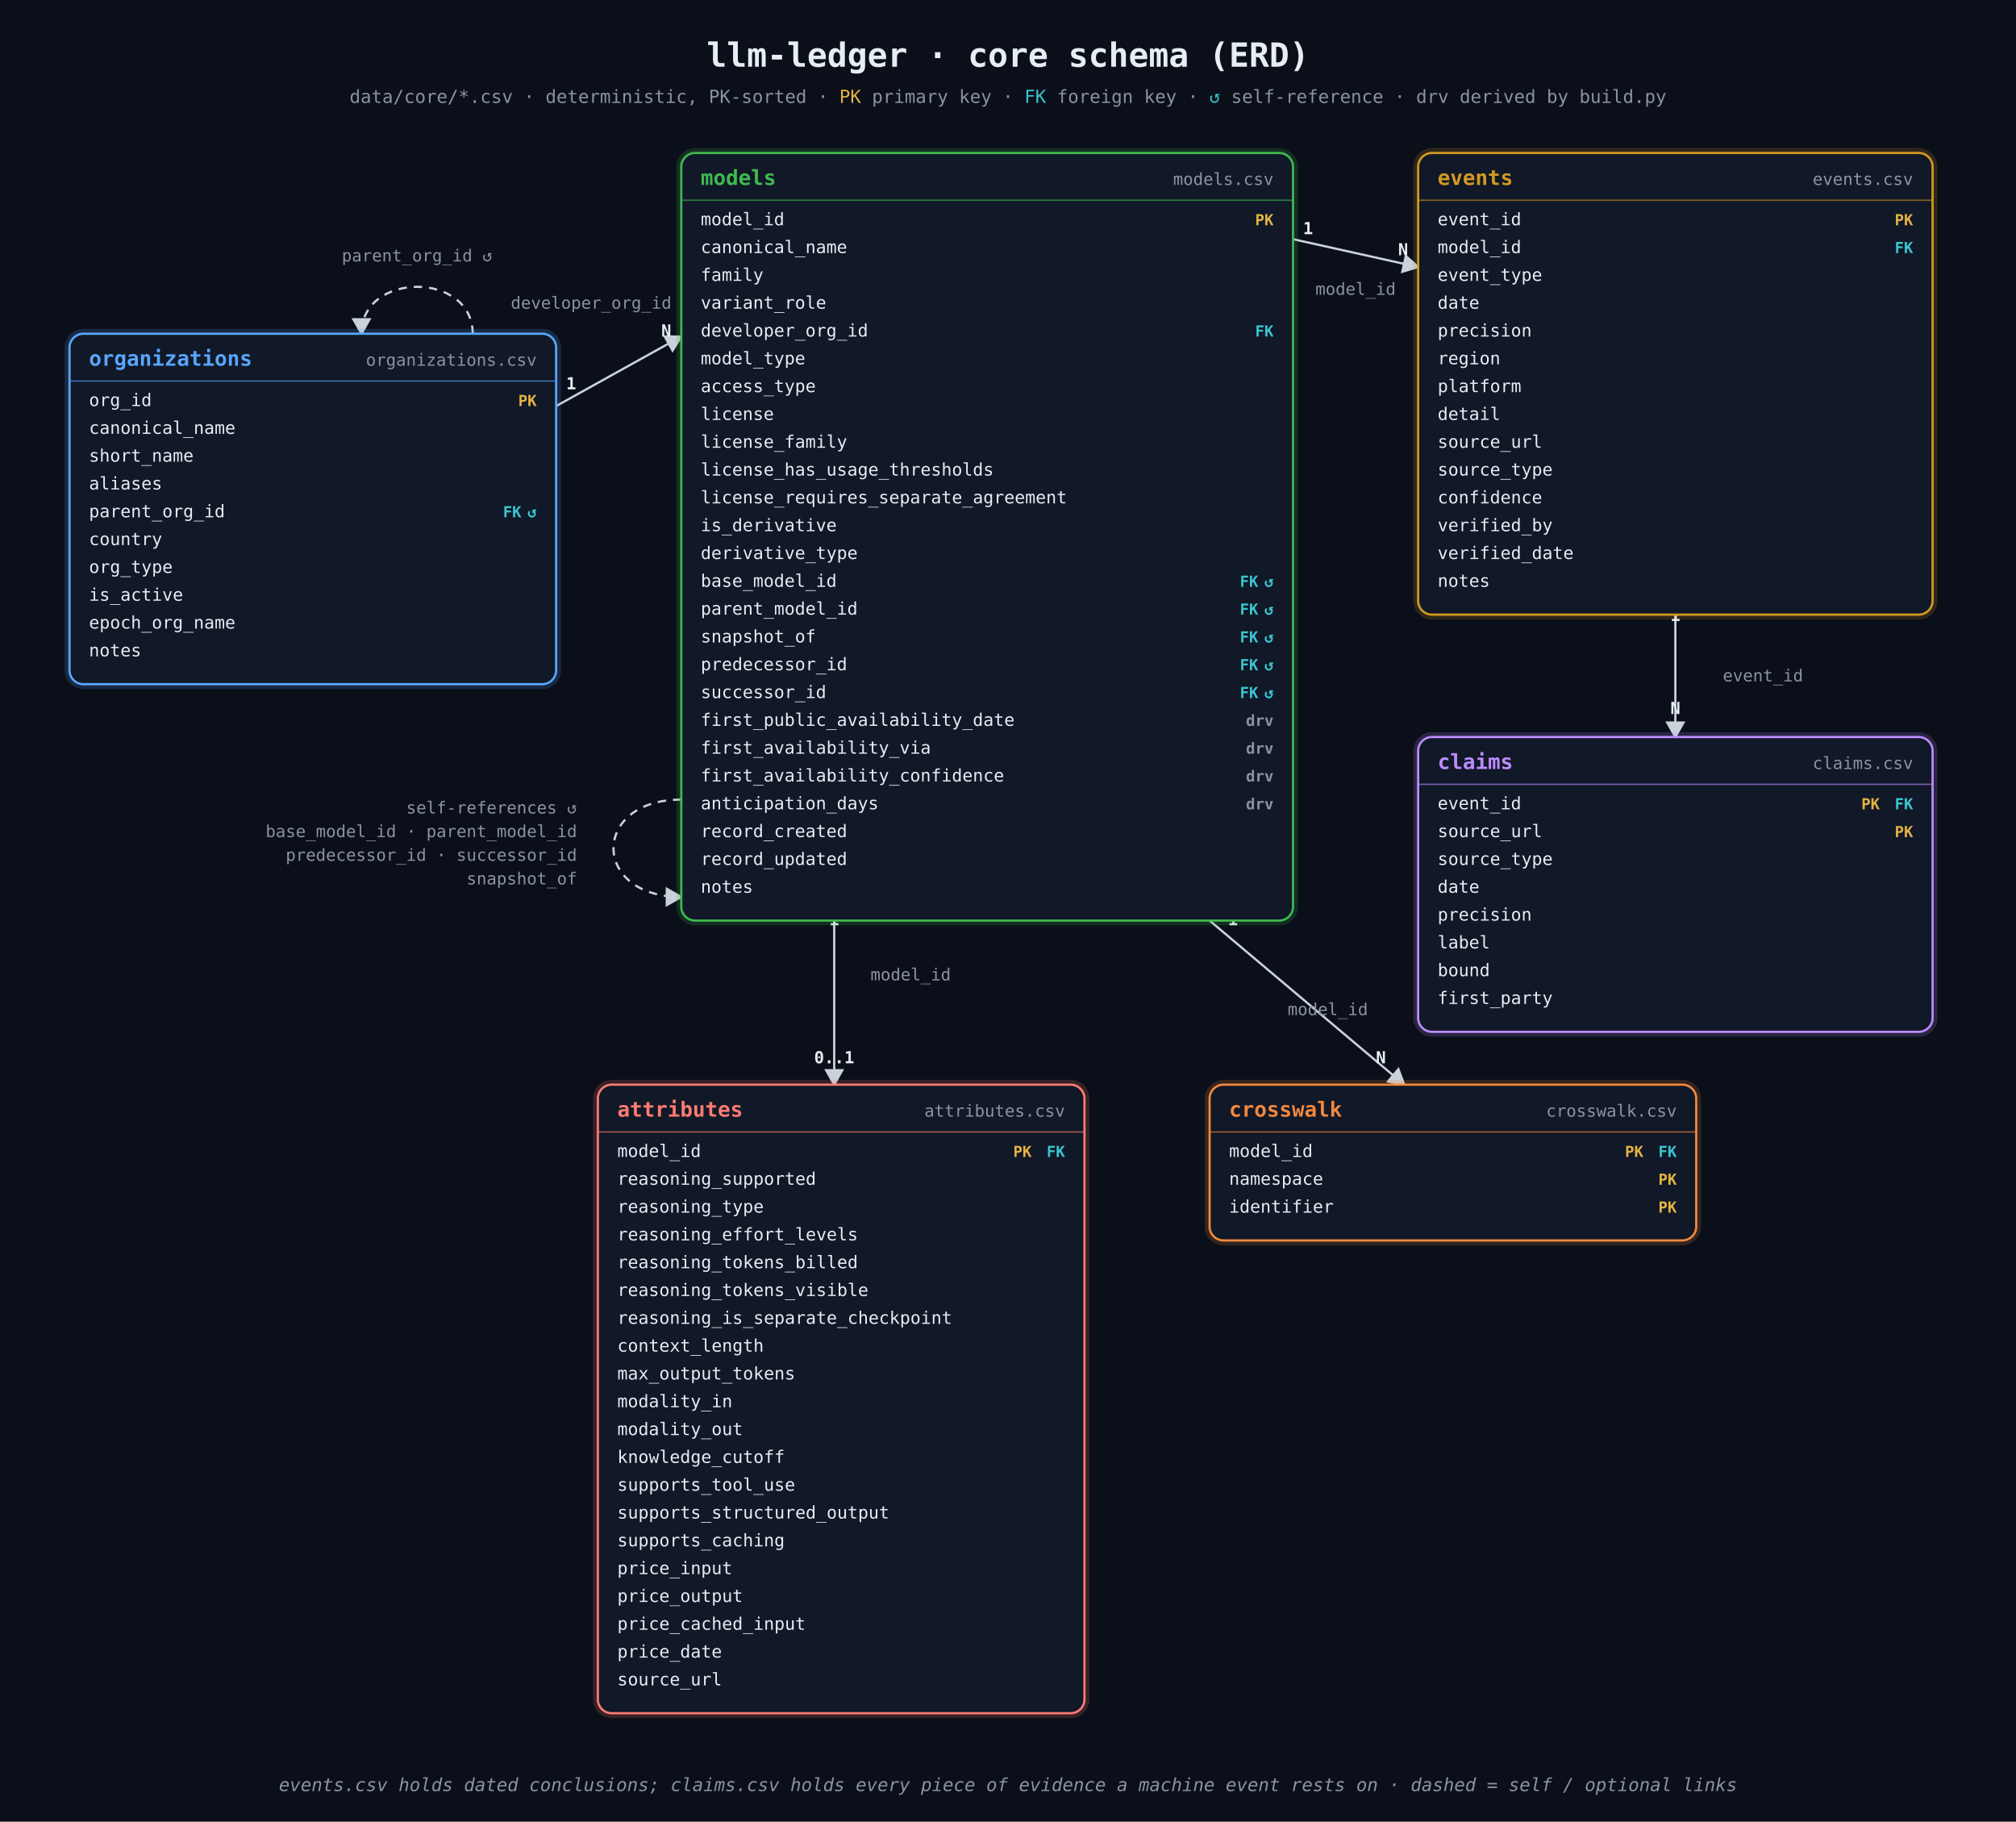
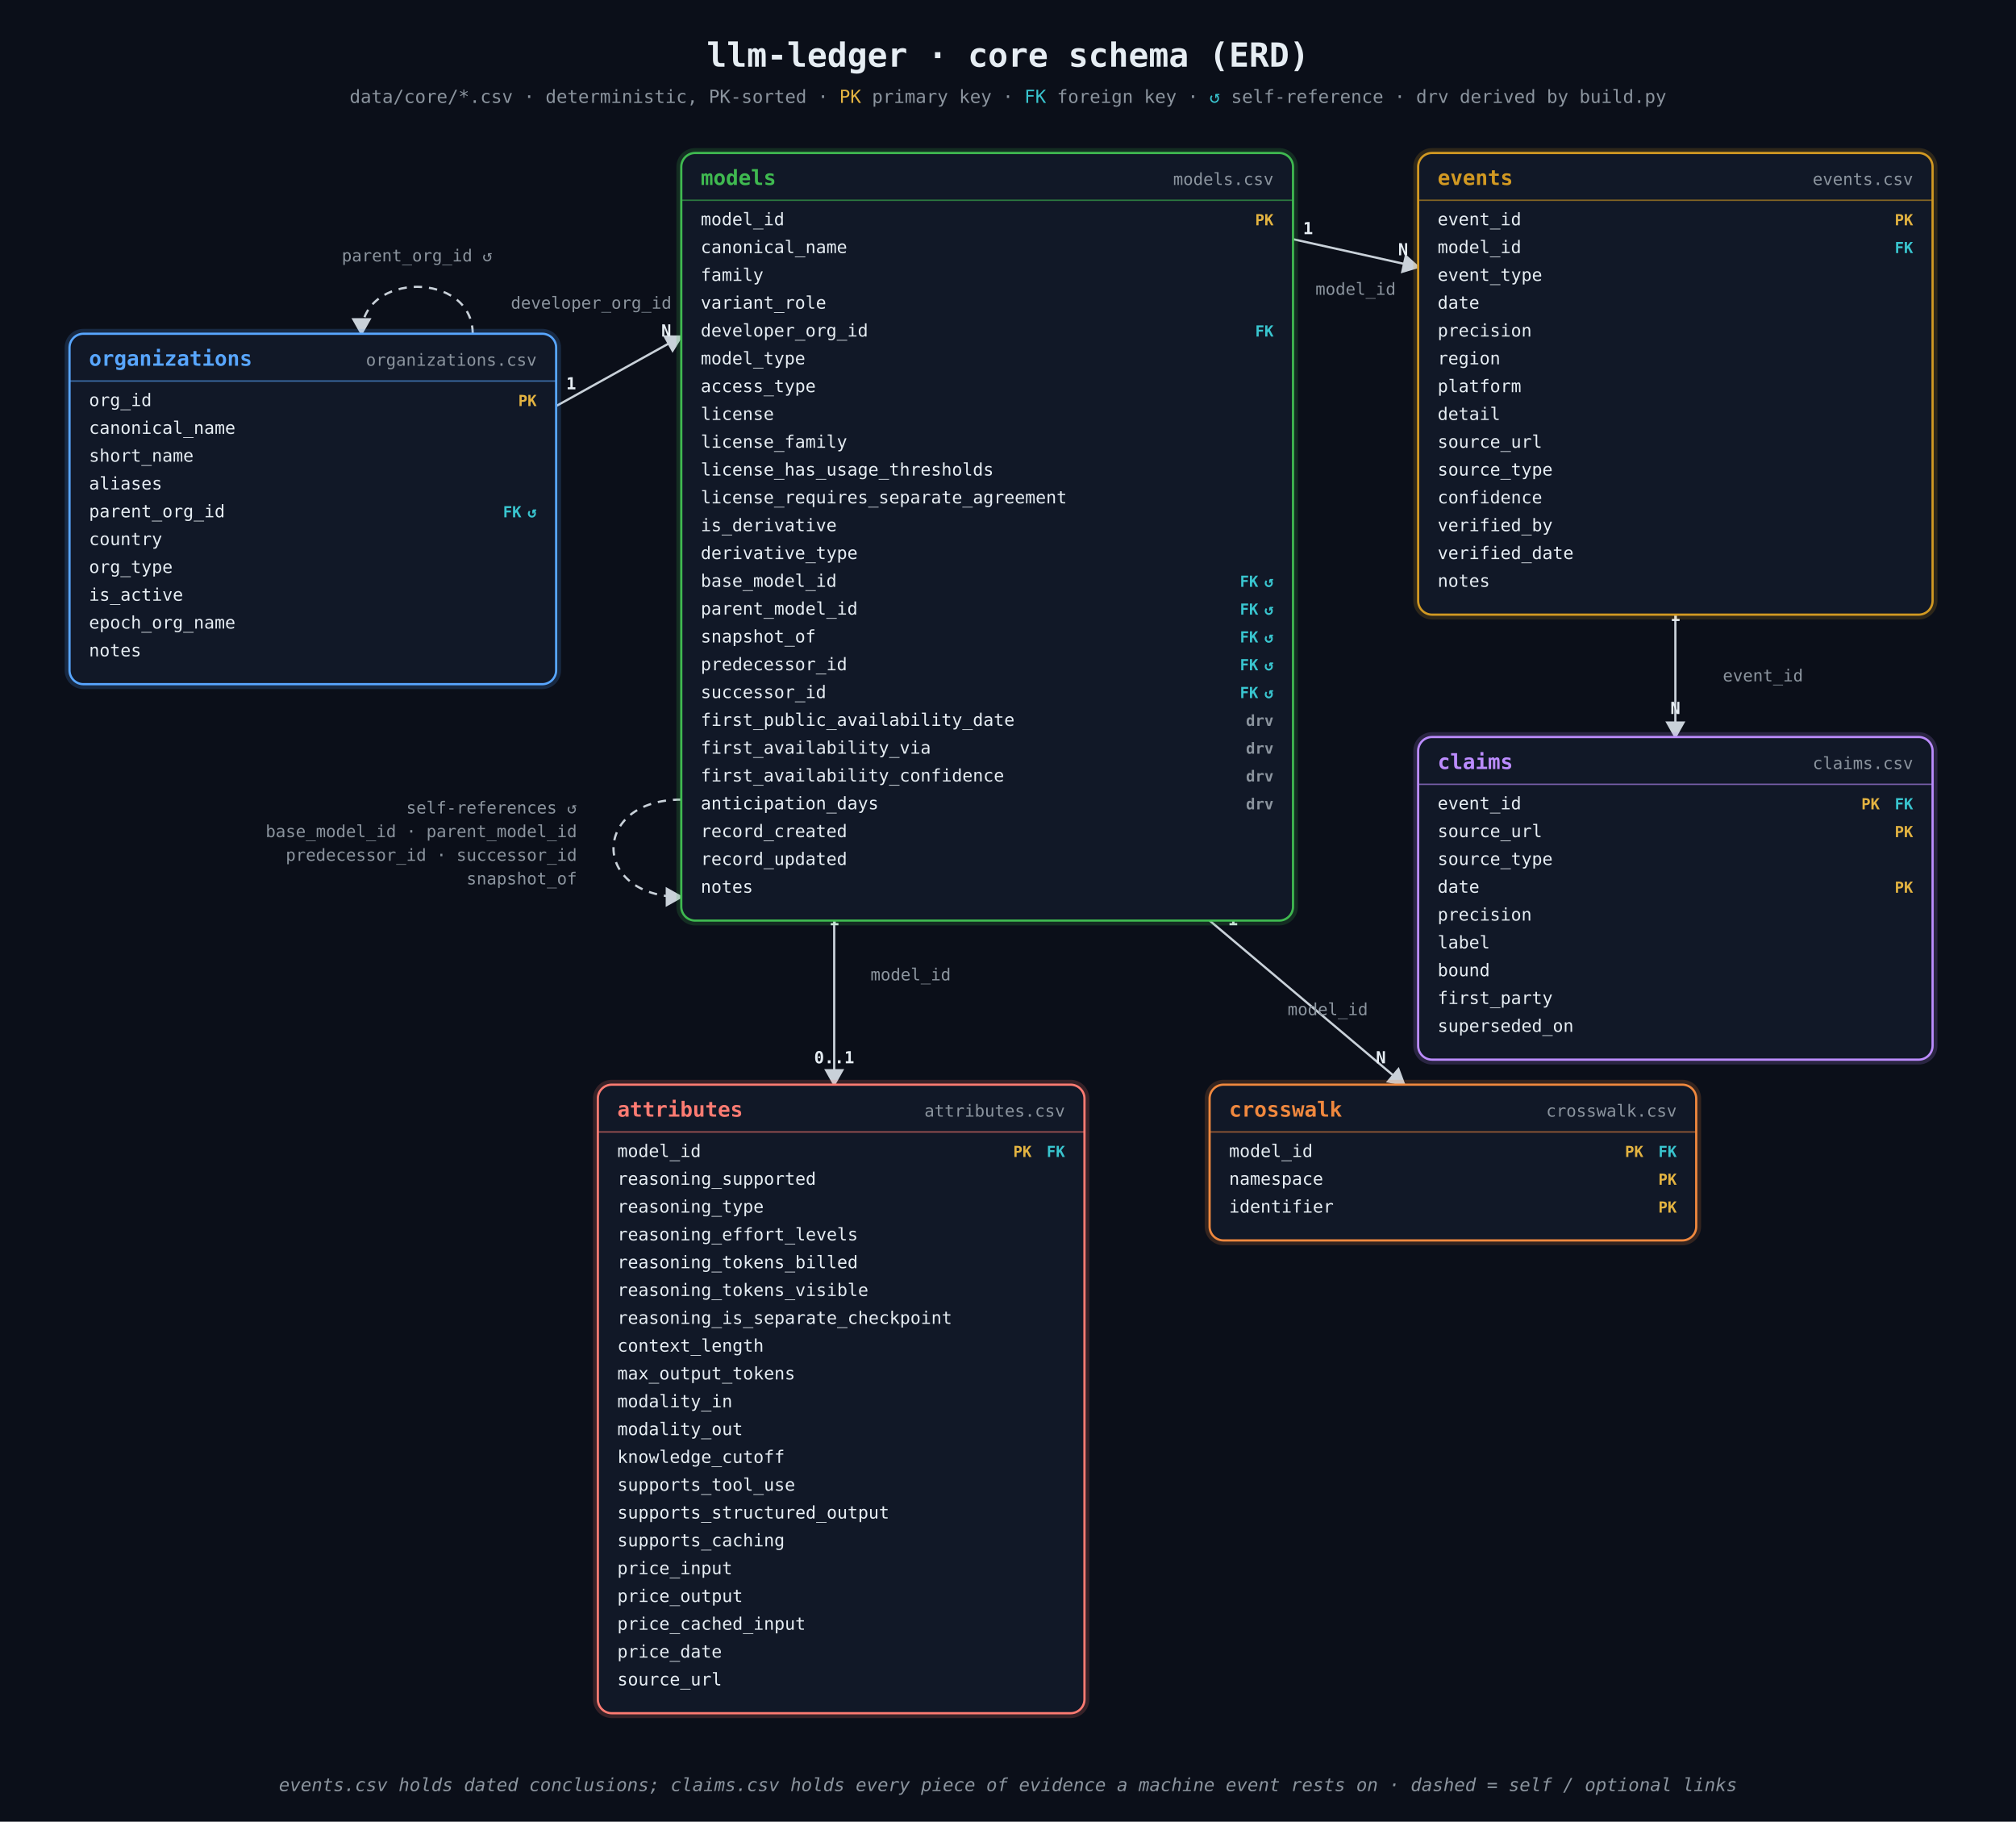
<svg xmlns="http://www.w3.org/2000/svg" width="1450" height="1310" viewBox="0 0 1450 1310" font-family="ui-monospace, SFMono-Regular, Menlo, Consolas, monospace">
  <rect width="1450" height="1310" fill="#0b0f19" />
  <defs>
    <marker id="arr" markerWidth="9" markerHeight="9" refX="7" refY="4.5" orient="auto">
      <path d="M0,0 L8,4.5 L0,9 z" fill="#c9d1d9" />
    </marker>
  </defs>
  <text x="725.0" y="48" text-anchor="middle" fill="#e6edf3" font-size="24" font-weight="bold">llm-ledger · core schema (ERD)</text>
  <text x="725.0" y="74" text-anchor="middle" fill="#8b949e" font-size="13">data/core/*.csv · deterministic, PK-sorted · <tspan fill="#e3b341">PK</tspan> primary key · <tspan fill="#39c5cf">FK</tspan> foreign key · <tspan fill="#39c5cf">↺</tspan> self-reference · <tspan fill="#8b949e">drv</tspan> derived by build.py</text>
  <line x1="400" y1="292" x2="490" y2="242" stroke="#c9d1d9" stroke-width="1.6" marker-end="url(#arr)" />
  <text x="483" y="222" fill="#8b949e" font-size="12" text-anchor="end">developer_org_id</text>
  <text x="410.8" y="280.0" fill="#e6edf3" font-size="12" font-weight="bold" text-anchor="middle">1</text>
  <text x="479.2" y="242.0" fill="#e6edf3" font-size="12" font-weight="bold" text-anchor="middle">N</text>
  <line x1="930" y1="172" x2="1020" y2="192" stroke="#c9d1d9" stroke-width="1.6" marker-end="url(#arr)" />
  <text x="975" y="212" fill="#8b949e" font-size="12" text-anchor="middle">model_id</text>
  <text x="940.8" y="168.4" fill="#e6edf3" font-size="12" font-weight="bold" text-anchor="middle">1</text>
  <text x="1009.2" y="183.6" fill="#e6edf3" font-size="12" font-weight="bold" text-anchor="middle">N</text>
  <line x1="1205" y1="442" x2="1205" y2="530" stroke="#c9d1d9" stroke-width="1.6" marker-end="url(#arr)" />
  <text x="1268" y="490" fill="#8b949e" font-size="12" text-anchor="middle">event_id</text>
  <text x="1205.0" y="446.56" fill="#e6edf3" font-size="12" font-weight="bold" text-anchor="middle">1</text>
  <text x="1205.0" y="513.44" fill="#e6edf3" font-size="12" font-weight="bold" text-anchor="middle">N</text>
  <line x1="600" y1="662" x2="600" y2="780" stroke="#c9d1d9" stroke-width="1.6" marker-end="url(#arr)" />
  <text x="655" y="705" fill="#8b949e" font-size="12" text-anchor="middle">model_id</text>
  <text x="600.0" y="665.36" fill="#e6edf3" font-size="12" font-weight="bold" text-anchor="middle">1</text>
  <text x="600.0" y="764.64" fill="#e6edf3" font-size="12" font-weight="bold" text-anchor="middle">0..1</text>
  <line x1="870" y1="662" x2="1010" y2="780" stroke="#c9d1d9" stroke-width="1.6" marker-end="url(#arr)" />
  <text x="955" y="730" fill="#8b949e" font-size="12" text-anchor="middle">model_id</text>
  <text x="886.8" y="665.36" fill="#e6edf3" font-size="12" font-weight="bold" text-anchor="middle">1</text>
  <text x="993.2" y="764.64" fill="#e6edf3" font-size="12" font-weight="bold" text-anchor="middle">N</text>
  <path d="M 490,575 C 425,575 425,645 490,645" fill="none" stroke="#c9d1d9" stroke-width="1.6" stroke-dasharray="6 5" marker-end="url(#arr)" />
  <text x="415" y="585" fill="#8b949e" font-size="12" text-anchor="end">self-references ↺</text>
  <text x="415" y="602" fill="#8b949e" font-size="12" text-anchor="end">base_model_id · parent_model_id</text>
  <text x="415" y="619" fill="#8b949e" font-size="12" text-anchor="end">predecessor_id · successor_id</text>
  <text x="415" y="636" fill="#8b949e" font-size="12" text-anchor="end">snapshot_of</text>
  <path d="M 340,240 C 340,195 260,195 260,240" fill="none" stroke="#c9d1d9" stroke-width="1.6" stroke-dasharray="6 5" marker-end="url(#arr)" />
  <text x="300" y="188" fill="#8b949e" font-size="12" text-anchor="middle">parent_org_id ↺</text>
  <rect x="50" y="240" width="350" height="252" rx="10" fill="none" stroke="#58a6ff" stroke-width="7" stroke-opacity="0.18" />
  <rect x="50" y="240" width="350" height="252" rx="10" fill="#111827" stroke="#58a6ff" stroke-width="1.6" />
  <path d="M 50,274 h 350" stroke="#58a6ff" stroke-width="1" stroke-opacity="0.6" />
  <text x="64" y="263" fill="#58a6ff" font-size="15" font-weight="bold">organizations</text>
  <text x="386" y="263" fill="#8b949e" font-size="12" text-anchor="end">organizations.csv</text>
  <text x="64" y="292" fill="#e6edf3" font-size="12.5">org_id</text>
  <text x="386" y="292" fill="#e3b341" font-size="11" font-weight="bold" text-anchor="end">PK</text>
  <text x="64" y="312" fill="#e6edf3" font-size="12.5">canonical_name</text>
  <text x="64" y="332" fill="#e6edf3" font-size="12.5">short_name</text>
  <text x="64" y="352" fill="#e6edf3" font-size="12.5">aliases</text>
  <text x="64" y="372" fill="#e6edf3" font-size="12.5">parent_org_id</text>
  <text x="386" y="372" fill="#39c5cf" font-size="11" font-weight="bold" text-anchor="end">↺</text>
  <text x="375" y="372" fill="#39c5cf" font-size="11" font-weight="bold" text-anchor="end">FK</text>
  <text x="64" y="392" fill="#e6edf3" font-size="12.5">country</text>
  <text x="64" y="412" fill="#e6edf3" font-size="12.5">org_type</text>
  <text x="64" y="432" fill="#e6edf3" font-size="12.5">is_active</text>
  <text x="64" y="452" fill="#e6edf3" font-size="12.5">epoch_org_name</text>
  <text x="64" y="472" fill="#e6edf3" font-size="12.5">notes</text>
  <rect x="490" y="110" width="440" height="552" rx="10" fill="none" stroke="#3fb950" stroke-width="7" stroke-opacity="0.18" />
  <rect x="490" y="110" width="440" height="552" rx="10" fill="#111827" stroke="#3fb950" stroke-width="1.6" />
  <path d="M 490,144 h 440" stroke="#3fb950" stroke-width="1" stroke-opacity="0.6" />
  <text x="504" y="133" fill="#3fb950" font-size="15" font-weight="bold">models</text>
  <text x="916" y="133" fill="#8b949e" font-size="12" text-anchor="end">models.csv</text>
  <text x="504" y="162" fill="#e6edf3" font-size="12.5">model_id</text>
  <text x="916" y="162" fill="#e3b341" font-size="11" font-weight="bold" text-anchor="end">PK</text>
  <text x="504" y="182" fill="#e6edf3" font-size="12.5">canonical_name</text>
  <text x="504" y="202" fill="#e6edf3" font-size="12.5">family</text>
  <text x="504" y="222" fill="#e6edf3" font-size="12.5">variant_role</text>
  <text x="504" y="242" fill="#e6edf3" font-size="12.5">developer_org_id</text>
  <text x="916" y="242" fill="#39c5cf" font-size="11" font-weight="bold" text-anchor="end">FK</text>
  <text x="504" y="262" fill="#e6edf3" font-size="12.5">model_type</text>
  <text x="504" y="282" fill="#e6edf3" font-size="12.5">access_type</text>
  <text x="504" y="302" fill="#e6edf3" font-size="12.5">license</text>
  <text x="504" y="322" fill="#e6edf3" font-size="12.5">license_family</text>
  <text x="504" y="342" fill="#e6edf3" font-size="12.5">license_has_usage_thresholds</text>
  <text x="504" y="362" fill="#e6edf3" font-size="12.5">license_requires_separate_agreement</text>
  <text x="504" y="382" fill="#e6edf3" font-size="12.5">is_derivative</text>
  <text x="504" y="402" fill="#e6edf3" font-size="12.5">derivative_type</text>
  <text x="504" y="422" fill="#e6edf3" font-size="12.5">base_model_id</text>
  <text x="916" y="422" fill="#39c5cf" font-size="11" font-weight="bold" text-anchor="end">↺</text>
  <text x="905" y="422" fill="#39c5cf" font-size="11" font-weight="bold" text-anchor="end">FK</text>
  <text x="504" y="442" fill="#e6edf3" font-size="12.5">parent_model_id</text>
  <text x="916" y="442" fill="#39c5cf" font-size="11" font-weight="bold" text-anchor="end">↺</text>
  <text x="905" y="442" fill="#39c5cf" font-size="11" font-weight="bold" text-anchor="end">FK</text>
  <text x="504" y="462" fill="#e6edf3" font-size="12.5">snapshot_of</text>
  <text x="916" y="462" fill="#39c5cf" font-size="11" font-weight="bold" text-anchor="end">↺</text>
  <text x="905" y="462" fill="#39c5cf" font-size="11" font-weight="bold" text-anchor="end">FK</text>
  <text x="504" y="482" fill="#e6edf3" font-size="12.5">predecessor_id</text>
  <text x="916" y="482" fill="#39c5cf" font-size="11" font-weight="bold" text-anchor="end">↺</text>
  <text x="905" y="482" fill="#39c5cf" font-size="11" font-weight="bold" text-anchor="end">FK</text>
  <text x="504" y="502" fill="#e6edf3" font-size="12.5">successor_id</text>
  <text x="916" y="502" fill="#39c5cf" font-size="11" font-weight="bold" text-anchor="end">↺</text>
  <text x="905" y="502" fill="#39c5cf" font-size="11" font-weight="bold" text-anchor="end">FK</text>
  <text x="504" y="522" fill="#e6edf3" font-size="12.5">first_public_availability_date</text>
  <text x="916" y="522" fill="#8b949e" font-size="11" font-weight="bold" text-anchor="end">drv</text>
  <text x="504" y="542" fill="#e6edf3" font-size="12.5">first_availability_via</text>
  <text x="916" y="542" fill="#8b949e" font-size="11" font-weight="bold" text-anchor="end">drv</text>
  <text x="504" y="562" fill="#e6edf3" font-size="12.5">first_availability_confidence</text>
  <text x="916" y="562" fill="#8b949e" font-size="11" font-weight="bold" text-anchor="end">drv</text>
  <text x="504" y="582" fill="#e6edf3" font-size="12.5">anticipation_days</text>
  <text x="916" y="582" fill="#8b949e" font-size="11" font-weight="bold" text-anchor="end">drv</text>
  <text x="504" y="602" fill="#e6edf3" font-size="12.5">record_created</text>
  <text x="504" y="622" fill="#e6edf3" font-size="12.5">record_updated</text>
  <text x="504" y="642" fill="#e6edf3" font-size="12.5">notes</text>
  <rect x="1020" y="110" width="370" height="332" rx="10" fill="none" stroke="#d29922" stroke-width="7" stroke-opacity="0.18" />
  <rect x="1020" y="110" width="370" height="332" rx="10" fill="#111827" stroke="#d29922" stroke-width="1.6" />
  <path d="M 1020,144 h 370" stroke="#d29922" stroke-width="1" stroke-opacity="0.6" />
  <text x="1034" y="133" fill="#d29922" font-size="15" font-weight="bold">events</text>
  <text x="1376" y="133" fill="#8b949e" font-size="12" text-anchor="end">events.csv</text>
  <text x="1034" y="162" fill="#e6edf3" font-size="12.5">event_id</text>
  <text x="1376" y="162" fill="#e3b341" font-size="11" font-weight="bold" text-anchor="end">PK</text>
  <text x="1034" y="182" fill="#e6edf3" font-size="12.5">model_id</text>
  <text x="1376" y="182" fill="#39c5cf" font-size="11" font-weight="bold" text-anchor="end">FK</text>
  <text x="1034" y="202" fill="#e6edf3" font-size="12.5">event_type</text>
  <text x="1034" y="222" fill="#e6edf3" font-size="12.5">date</text>
  <text x="1034" y="242" fill="#e6edf3" font-size="12.5">precision</text>
  <text x="1034" y="262" fill="#e6edf3" font-size="12.5">region</text>
  <text x="1034" y="282" fill="#e6edf3" font-size="12.5">platform</text>
  <text x="1034" y="302" fill="#e6edf3" font-size="12.5">detail</text>
  <text x="1034" y="322" fill="#e6edf3" font-size="12.5">source_url</text>
  <text x="1034" y="342" fill="#e6edf3" font-size="12.5">source_type</text>
  <text x="1034" y="362" fill="#e6edf3" font-size="12.5">confidence</text>
  <text x="1034" y="382" fill="#e6edf3" font-size="12.5">verified_by</text>
  <text x="1034" y="402" fill="#e6edf3" font-size="12.5">verified_date</text>
  <text x="1034" y="422" fill="#e6edf3" font-size="12.5">notes</text>
-   <rect x="1020" y="530" width="370" height="212" rx="10" fill="none" stroke="#bc8cff" stroke-width="7" stroke-opacity="0.18" />
-   <rect x="1020" y="530" width="370" height="212" rx="10" fill="#111827" stroke="#bc8cff" stroke-width="1.6" />
+   <rect x="1020" y="530" width="370" height="232" rx="10" fill="none" stroke="#bc8cff" stroke-width="7" stroke-opacity="0.18" />
+   <rect x="1020" y="530" width="370" height="232" rx="10" fill="#111827" stroke="#bc8cff" stroke-width="1.6" />
  <path d="M 1020,564 h 370" stroke="#bc8cff" stroke-width="1" stroke-opacity="0.6" />
  <text x="1034" y="553" fill="#bc8cff" font-size="15" font-weight="bold">claims</text>
  <text x="1376" y="553" fill="#8b949e" font-size="12" text-anchor="end">claims.csv</text>
  <text x="1034" y="582" fill="#e6edf3" font-size="12.5">event_id</text>
  <text x="1376" y="582" fill="#39c5cf" font-size="11" font-weight="bold" text-anchor="end">FK</text>
  <text x="1352" y="582" fill="#e3b341" font-size="11" font-weight="bold" text-anchor="end">PK</text>
  <text x="1034" y="602" fill="#e6edf3" font-size="12.5">source_url</text>
  <text x="1376" y="602" fill="#e3b341" font-size="11" font-weight="bold" text-anchor="end">PK</text>
  <text x="1034" y="622" fill="#e6edf3" font-size="12.5">source_type</text>
  <text x="1034" y="642" fill="#e6edf3" font-size="12.5">date</text>
+   <text x="1376" y="642" fill="#e3b341" font-size="11" font-weight="bold" text-anchor="end">PK</text>
  <text x="1034" y="662" fill="#e6edf3" font-size="12.5">precision</text>
  <text x="1034" y="682" fill="#e6edf3" font-size="12.5">label</text>
  <text x="1034" y="702" fill="#e6edf3" font-size="12.5">bound</text>
  <text x="1034" y="722" fill="#e6edf3" font-size="12.5">first_party</text>
+   <text x="1034" y="742" fill="#e6edf3" font-size="12.5">superseded_on</text>
  <rect x="430" y="780" width="350" height="452" rx="10" fill="none" stroke="#ff7b72" stroke-width="7" stroke-opacity="0.18" />
  <rect x="430" y="780" width="350" height="452" rx="10" fill="#111827" stroke="#ff7b72" stroke-width="1.6" />
  <path d="M 430,814 h 350" stroke="#ff7b72" stroke-width="1" stroke-opacity="0.6" />
  <text x="444" y="803" fill="#ff7b72" font-size="15" font-weight="bold">attributes</text>
  <text x="766" y="803" fill="#8b949e" font-size="12" text-anchor="end">attributes.csv</text>
  <text x="444" y="832" fill="#e6edf3" font-size="12.5">model_id</text>
  <text x="766" y="832" fill="#39c5cf" font-size="11" font-weight="bold" text-anchor="end">FK</text>
  <text x="742" y="832" fill="#e3b341" font-size="11" font-weight="bold" text-anchor="end">PK</text>
  <text x="444" y="852" fill="#e6edf3" font-size="12.5">reasoning_supported</text>
  <text x="444" y="872" fill="#e6edf3" font-size="12.5">reasoning_type</text>
  <text x="444" y="892" fill="#e6edf3" font-size="12.5">reasoning_effort_levels</text>
  <text x="444" y="912" fill="#e6edf3" font-size="12.5">reasoning_tokens_billed</text>
  <text x="444" y="932" fill="#e6edf3" font-size="12.5">reasoning_tokens_visible</text>
  <text x="444" y="952" fill="#e6edf3" font-size="12.5">reasoning_is_separate_checkpoint</text>
  <text x="444" y="972" fill="#e6edf3" font-size="12.5">context_length</text>
  <text x="444" y="992" fill="#e6edf3" font-size="12.5">max_output_tokens</text>
  <text x="444" y="1012" fill="#e6edf3" font-size="12.5">modality_in</text>
  <text x="444" y="1032" fill="#e6edf3" font-size="12.5">modality_out</text>
  <text x="444" y="1052" fill="#e6edf3" font-size="12.5">knowledge_cutoff</text>
  <text x="444" y="1072" fill="#e6edf3" font-size="12.5">supports_tool_use</text>
  <text x="444" y="1092" fill="#e6edf3" font-size="12.5">supports_structured_output</text>
  <text x="444" y="1112" fill="#e6edf3" font-size="12.5">supports_caching</text>
  <text x="444" y="1132" fill="#e6edf3" font-size="12.5">price_input</text>
  <text x="444" y="1152" fill="#e6edf3" font-size="12.5">price_output</text>
  <text x="444" y="1172" fill="#e6edf3" font-size="12.5">price_cached_input</text>
  <text x="444" y="1192" fill="#e6edf3" font-size="12.5">price_date</text>
  <text x="444" y="1212" fill="#e6edf3" font-size="12.5">source_url</text>
  <rect x="870" y="780" width="350" height="112" rx="10" fill="none" stroke="#f0883e" stroke-width="7" stroke-opacity="0.18" />
  <rect x="870" y="780" width="350" height="112" rx="10" fill="#111827" stroke="#f0883e" stroke-width="1.6" />
  <path d="M 870,814 h 350" stroke="#f0883e" stroke-width="1" stroke-opacity="0.6" />
  <text x="884" y="803" fill="#f0883e" font-size="15" font-weight="bold">crosswalk</text>
  <text x="1206" y="803" fill="#8b949e" font-size="12" text-anchor="end">crosswalk.csv</text>
  <text x="884" y="832" fill="#e6edf3" font-size="12.5">model_id</text>
  <text x="1206" y="832" fill="#39c5cf" font-size="11" font-weight="bold" text-anchor="end">FK</text>
  <text x="1182" y="832" fill="#e3b341" font-size="11" font-weight="bold" text-anchor="end">PK</text>
  <text x="884" y="852" fill="#e6edf3" font-size="12.5">namespace</text>
  <text x="1206" y="852" fill="#e3b341" font-size="11" font-weight="bold" text-anchor="end">PK</text>
  <text x="884" y="872" fill="#e6edf3" font-size="12.5">identifier</text>
  <text x="1206" y="872" fill="#e3b341" font-size="11" font-weight="bold" text-anchor="end">PK</text>
  <text x="725.0" y="1288" text-anchor="middle" fill="#8b949e" font-size="13" font-style="italic">events.csv holds dated conclusions; claims.csv holds every piece of evidence a machine event rests on · dashed = self / optional links</text>
</svg>
